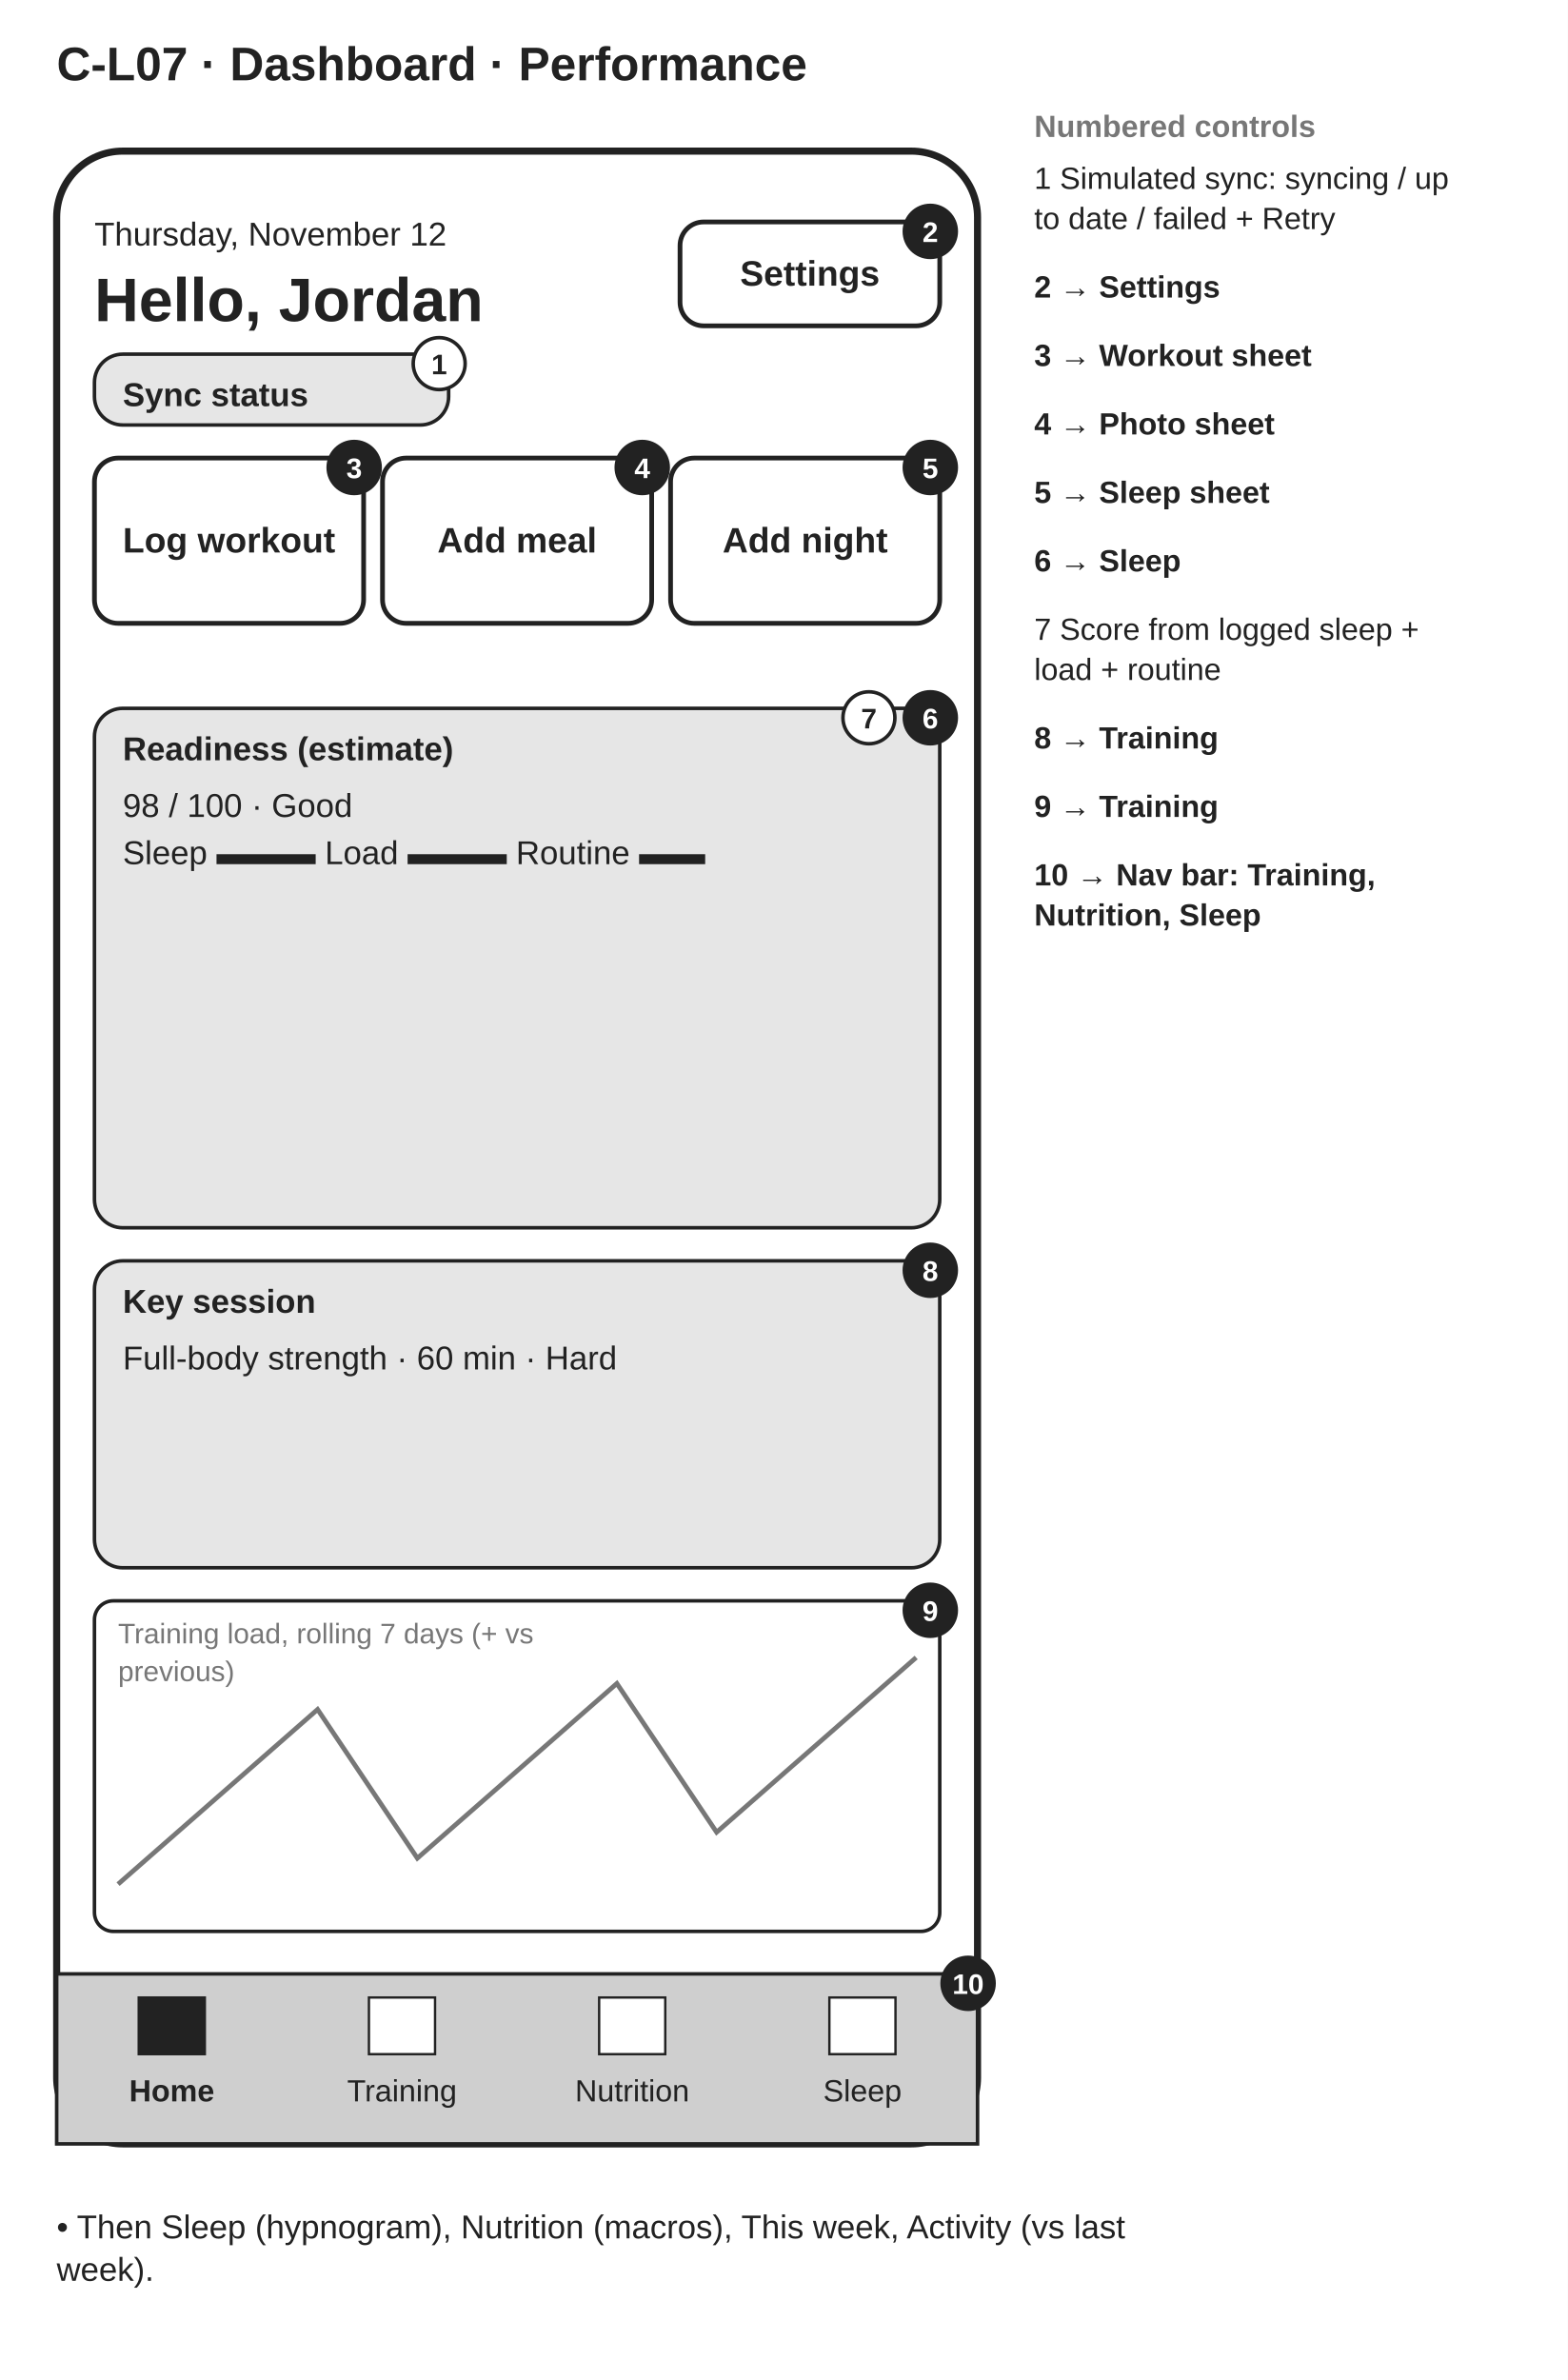
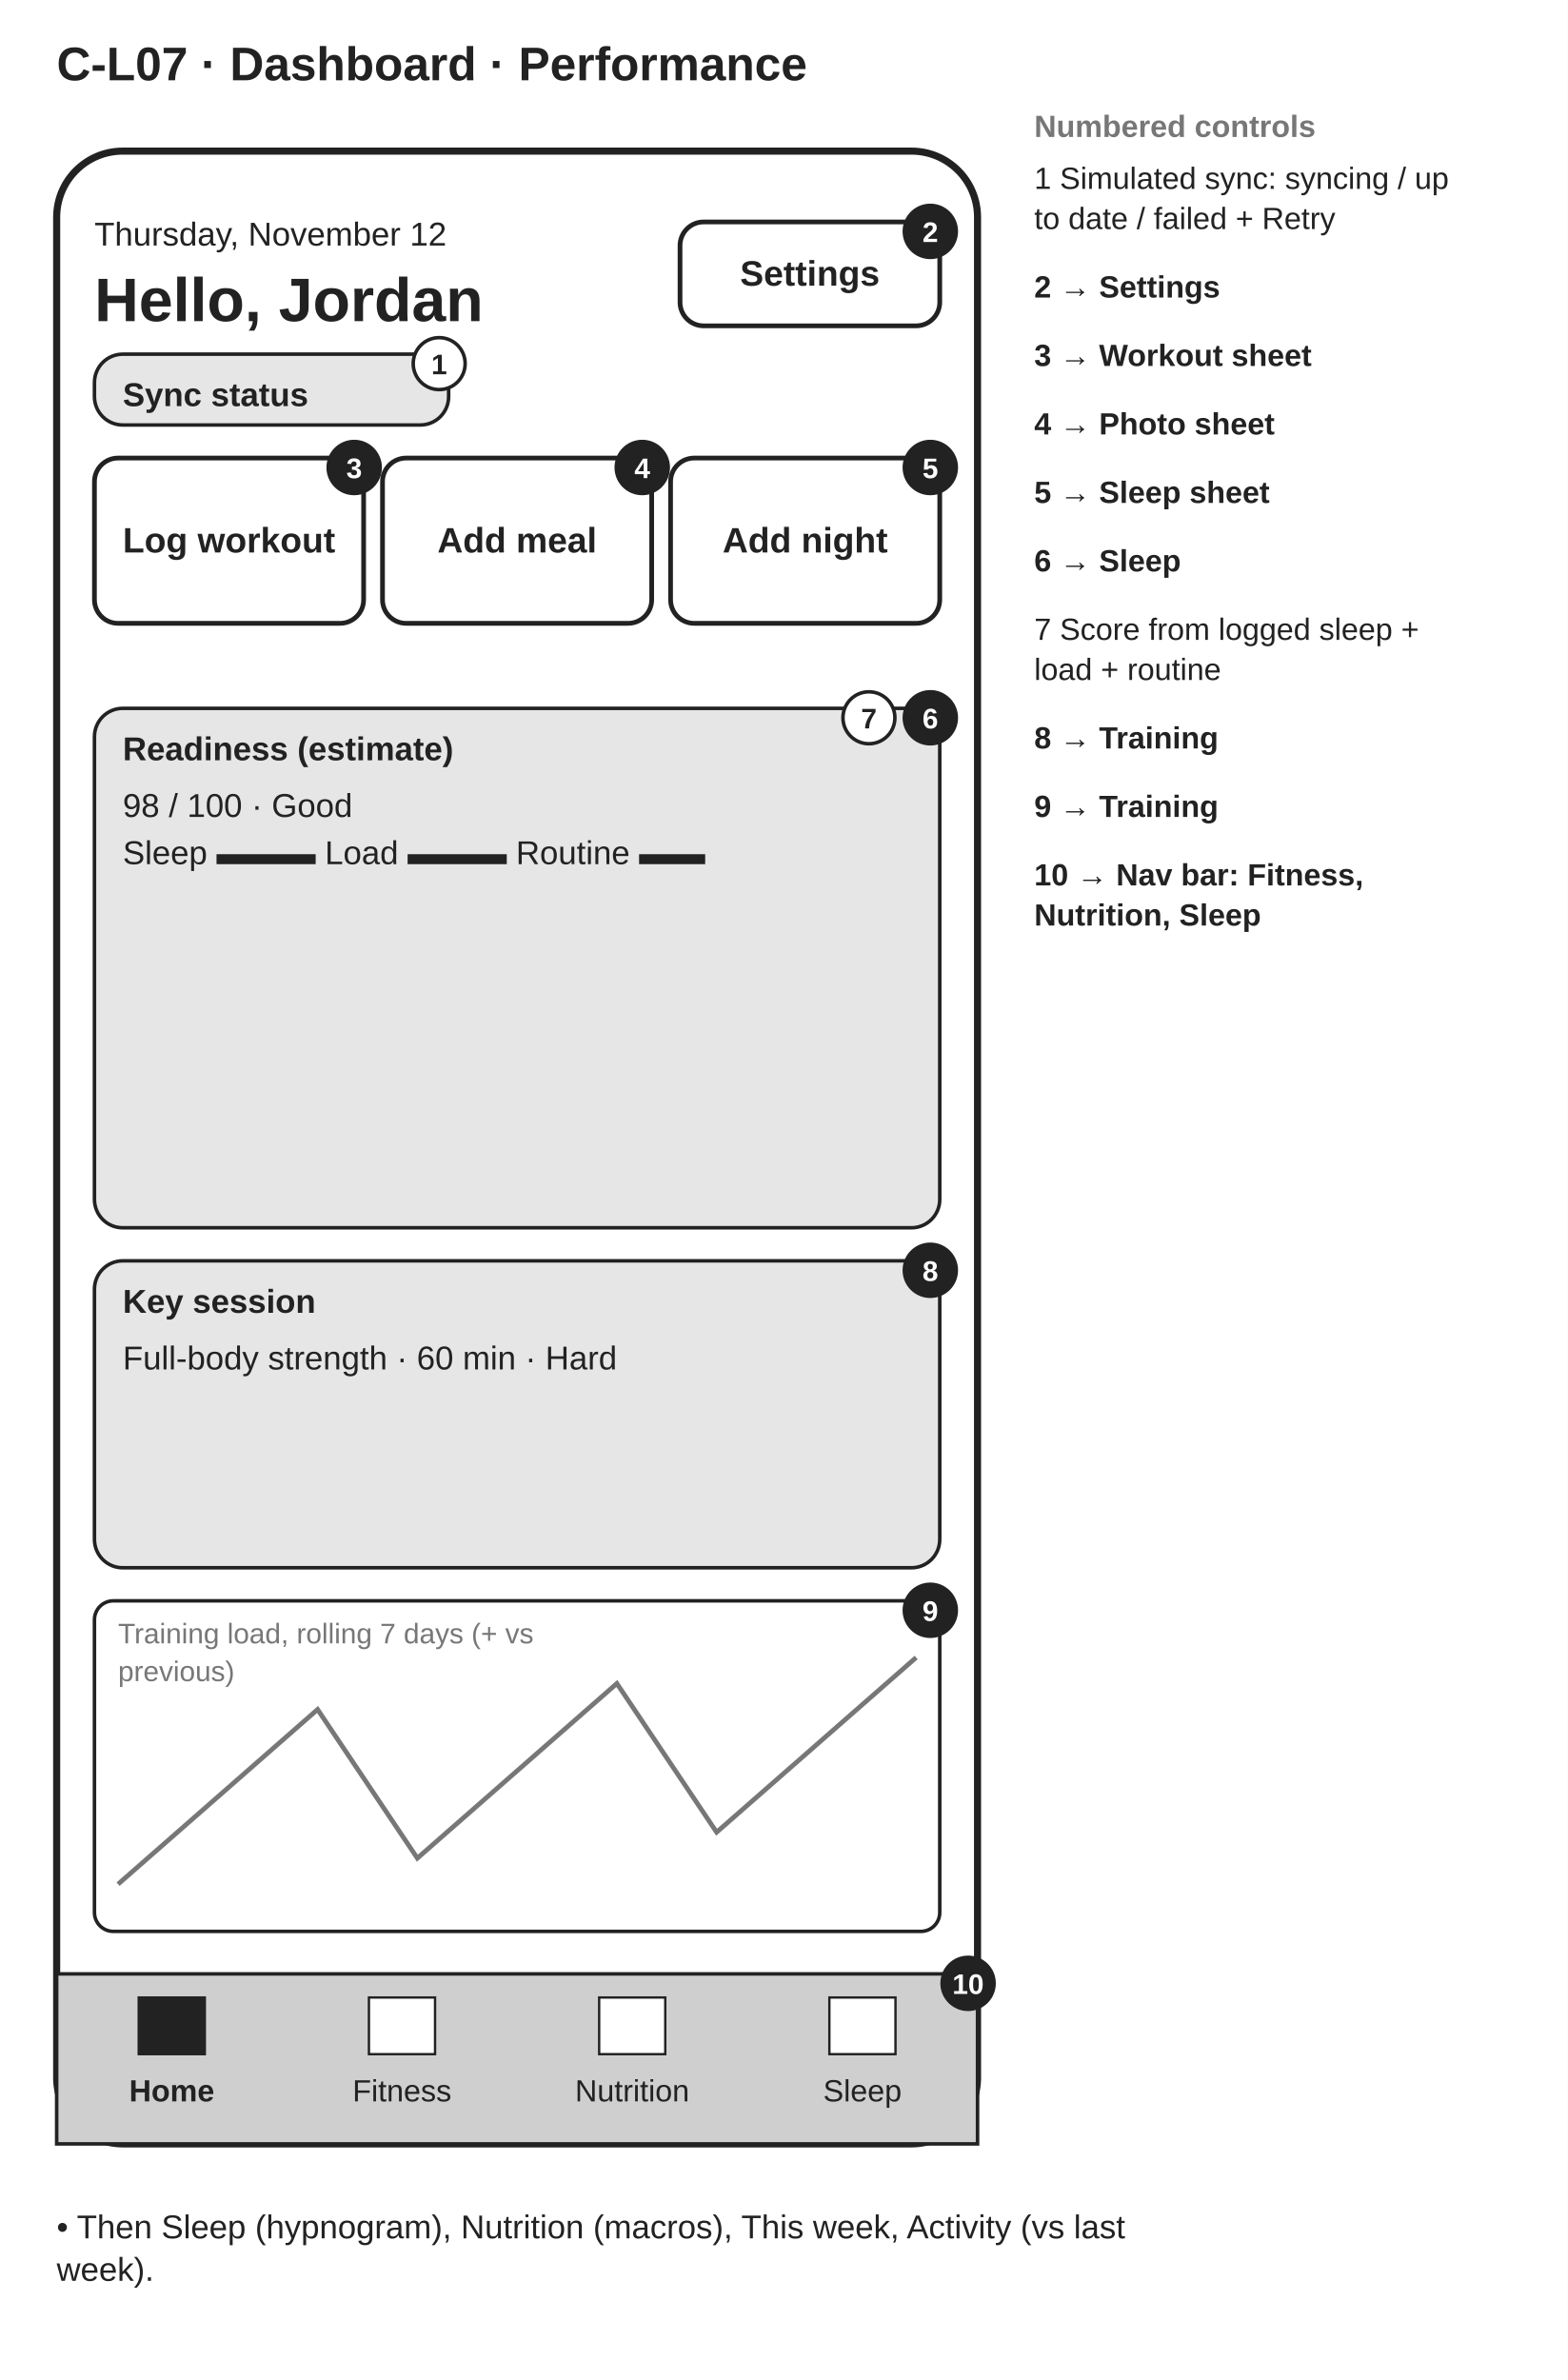
<svg xmlns="http://www.w3.org/2000/svg" width="664" height="1008" viewBox="0 0 664 1008" role="img" aria-label="Low-fidelity wireframe: Dashboard · Performance">
  <defs>
    <marker id="arrow" viewBox="0 0 10 10" refX="9" refY="5" markerWidth="7" markerHeight="7" orient="auto">
      <path d="M0,0L10,5L0,10z" fill="#222" />
    </marker>
  </defs>
  <rect width="100%" height="100%" fill="#fff" />
  <text x="24" y="34" font-size="20" font-family="Arial, sans-serif" font-weight="bold" text-anchor="start" fill="#222">C-L07 · Dashboard · Performance</text>
  <text x="438" y="58" font-size="13" font-family="Arial, sans-serif" font-weight="bold" text-anchor="start" fill="#777">Numbered controls</text>
  <rect x="24" y="64" width="390" height="844" rx="28" fill="#fff" stroke="#222" stroke-width="3" />
  <g clip-path="none">
    <text x="40" y="104" font-size="14" font-family="Arial, sans-serif" text-anchor="start" fill="#222">Thursday, November 12</text>
    <text x="40" y="136" font-size="26" font-family="Arial, sans-serif" font-weight="bold" text-anchor="start" fill="#222">Hello, Jordan</text>
    <rect x="40" y="150" width="150" height="30" rx="12" fill="#e6e6e6" stroke="#222" stroke-width="1.5" />
    <text x="52" y="172" font-size="14" font-family="Arial, sans-serif" font-weight="bold" text-anchor="start" fill="#222">Sync status</text>
    <rect x="288" y="94" width="110" height="44" rx="10" fill="#fff" stroke="#222" stroke-width="2" />
    <text x="343" y="121" font-size="15" font-family="Arial, sans-serif" font-weight="bold" text-anchor="middle" fill="#222">Settings</text>
    <rect x="40" y="194" width="114" height="70" rx="10" fill="#fff" stroke="#222" stroke-width="2" />
    <text x="97" y="234" font-size="15" font-family="Arial, sans-serif" font-weight="bold" text-anchor="middle" fill="#222">Log workout</text>
    <rect x="162" y="194" width="114" height="70" rx="10" fill="#fff" stroke="#222" stroke-width="2" />
    <text x="219" y="234" font-size="15" font-family="Arial, sans-serif" font-weight="bold" text-anchor="middle" fill="#222">Add meal</text>
    <rect x="284" y="194" width="114" height="70" rx="10" fill="#fff" stroke="#222" stroke-width="2" />
    <text x="341" y="234" font-size="15" font-family="Arial, sans-serif" font-weight="bold" text-anchor="middle" fill="#222">Add night</text>
    <rect x="40" y="300" width="358" height="220" rx="12" fill="#e6e6e6" stroke="#222" stroke-width="1.5" />
    <text x="52" y="322" font-size="14" font-family="Arial, sans-serif" font-weight="bold" text-anchor="start" fill="#222">Readiness (estimate)</text>
    <text x="52" y="346" font-size="14" font-family="Arial, sans-serif" text-anchor="start" fill="#222">98 / 100 · Good</text>
    <text x="52" y="366" font-size="14" font-family="Arial, sans-serif" text-anchor="start" fill="#222">Sleep ▬▬▬ Load ▬▬▬ Routine ▬▬</text>
    <rect x="40" y="534" width="358" height="130" rx="12" fill="#e6e6e6" stroke="#222" stroke-width="1.5" />
    <text x="52" y="556" font-size="14" font-family="Arial, sans-serif" font-weight="bold" text-anchor="start" fill="#222">Key session</text>
    <text x="52" y="580" font-size="14" font-family="Arial, sans-serif" text-anchor="start" fill="#222">Full-body strength · 60 min · Hard</text>
    <rect x="40" y="678" width="358" height="140" rx="8" fill="#fff" stroke="#222" stroke-width="1.5" />
    <polyline points="50,798 92.25,761 134.5,724 176.75,787 219,750 261.25,713 303.5,776 345.75,739 388,702" fill="none" stroke="#777" stroke-width="2" />
    <text x="50" y="696" font-size="12" font-family="Arial, sans-serif" text-anchor="start" fill="#777">Training load, rolling 7 days (+ vs</text>
    <text x="50" y="712" font-size="12" font-family="Arial, sans-serif" text-anchor="start" fill="#777">previous)</text>
    <rect x="24" y="836" width="390" height="72" fill="#cfcfcf" stroke="#222" stroke-width="1.5" />
    <rect x="58.75" y="846" width="28" height="24" fill="#222" stroke="#222" />
    <text x="72.75" y="890" font-size="13" font-family="Arial, sans-serif" font-weight="bold" text-anchor="middle" fill="#222">Home</text>
    <rect x="156.25" y="846" width="28" height="24" fill="#fff" stroke="#222" />
-     <text x="170.25" y="890" font-size="13" font-family="Arial, sans-serif" text-anchor="middle" fill="#222">Training</text>
+     <text x="170.25" y="890" font-size="13" font-family="Arial, sans-serif" text-anchor="middle" fill="#222">Fitness</text>
    <rect x="253.75" y="846" width="28" height="24" fill="#fff" stroke="#222" />
    <text x="267.75" y="890" font-size="13" font-family="Arial, sans-serif" text-anchor="middle" fill="#222">Nutrition</text>
    <rect x="351.25" y="846" width="28" height="24" fill="#fff" stroke="#222" />
    <text x="365.25" y="890" font-size="13" font-family="Arial, sans-serif" text-anchor="middle" fill="#222">Sleep</text>
  </g>
  <circle cx="186" cy="154" r="11" fill="#fff" stroke="#222" stroke-width="1.5" />
  <text x="186" y="158.5" font-size="12" font-weight="bold" font-family="Arial" text-anchor="middle" fill="#222">1</text>
  <text x="438" y="80" font-size="13" font-family="Arial, sans-serif" text-anchor="start" fill="#222">1 Simulated sync: syncing / up</text>
  <text x="438" y="97" font-size="13" font-family="Arial, sans-serif" text-anchor="start" fill="#222">to date / failed + Retry</text>
  <circle cx="394" cy="98" r="11" fill="#222" stroke="#222" stroke-width="1.5" />
  <text x="394" y="102.5" font-size="12" font-weight="bold" font-family="Arial" text-anchor="middle" fill="#fff">2</text>
  <text x="438" y="126" font-size="13" font-family="Arial, sans-serif" font-weight="bold" text-anchor="start" fill="#222">2 → Settings</text>
  <circle cx="150" cy="198" r="11" fill="#222" stroke="#222" stroke-width="1.5" />
  <text x="150" y="202.5" font-size="12" font-weight="bold" font-family="Arial" text-anchor="middle" fill="#fff">3</text>
  <text x="438" y="155" font-size="13" font-family="Arial, sans-serif" font-weight="bold" text-anchor="start" fill="#222">3 → Workout sheet</text>
  <circle cx="272" cy="198" r="11" fill="#222" stroke="#222" stroke-width="1.5" />
  <text x="272" y="202.5" font-size="12" font-weight="bold" font-family="Arial" text-anchor="middle" fill="#fff">4</text>
  <text x="438" y="184" font-size="13" font-family="Arial, sans-serif" font-weight="bold" text-anchor="start" fill="#222">4 → Photo sheet</text>
  <circle cx="394" cy="198" r="11" fill="#222" stroke="#222" stroke-width="1.5" />
  <text x="394" y="202.5" font-size="12" font-weight="bold" font-family="Arial" text-anchor="middle" fill="#fff">5</text>
  <text x="438" y="213" font-size="13" font-family="Arial, sans-serif" font-weight="bold" text-anchor="start" fill="#222">5 → Sleep sheet</text>
  <circle cx="394" cy="304" r="11" fill="#222" stroke="#222" stroke-width="1.5" />
  <text x="394" y="308.5" font-size="12" font-weight="bold" font-family="Arial" text-anchor="middle" fill="#fff">6</text>
  <text x="438" y="242" font-size="13" font-family="Arial, sans-serif" font-weight="bold" text-anchor="start" fill="#222">6 → Sleep</text>
  <circle cx="368" cy="304" r="11" fill="#fff" stroke="#222" stroke-width="1.5" />
  <text x="368" y="308.5" font-size="12" font-weight="bold" font-family="Arial" text-anchor="middle" fill="#222">7</text>
  <text x="438" y="271" font-size="13" font-family="Arial, sans-serif" text-anchor="start" fill="#222">7 Score from logged sleep +</text>
  <text x="438" y="288" font-size="13" font-family="Arial, sans-serif" text-anchor="start" fill="#222">load + routine</text>
  <circle cx="394" cy="538" r="11" fill="#222" stroke="#222" stroke-width="1.5" />
  <text x="394" y="542.5" font-size="12" font-weight="bold" font-family="Arial" text-anchor="middle" fill="#fff">8</text>
  <text x="438" y="317" font-size="13" font-family="Arial, sans-serif" font-weight="bold" text-anchor="start" fill="#222">8 → Training</text>
  <circle cx="394" cy="682" r="11" fill="#222" stroke="#222" stroke-width="1.5" />
  <text x="394" y="686.5" font-size="12" font-weight="bold" font-family="Arial" text-anchor="middle" fill="#fff">9</text>
  <text x="438" y="346" font-size="13" font-family="Arial, sans-serif" font-weight="bold" text-anchor="start" fill="#222">9 → Training</text>
  <circle cx="410" cy="840" r="11" fill="#222" stroke="#222" stroke-width="1.5" />
  <text x="410" y="844.5" font-size="12" font-weight="bold" font-family="Arial" text-anchor="middle" fill="#fff">10</text>
-   <text x="438" y="375" font-size="13" font-family="Arial, sans-serif" font-weight="bold" text-anchor="start" fill="#222">10 → Nav bar: Training,</text>
+   <text x="438" y="375" font-size="13" font-family="Arial, sans-serif" font-weight="bold" text-anchor="start" fill="#222">10 → Nav bar: Fitness,</text>
  <text x="438" y="392" font-size="13" font-family="Arial, sans-serif" font-weight="bold" text-anchor="start" fill="#222">Nutrition, Sleep</text>
  <text x="24" y="948" font-size="14" font-family="Arial, sans-serif" text-anchor="start" fill="#222">• Then Sleep (hypnogram), Nutrition (macros), This week, Activity (vs last</text>
  <text x="24" y="966" font-size="14" font-family="Arial, sans-serif" text-anchor="start" fill="#222">week).</text>
</svg>
